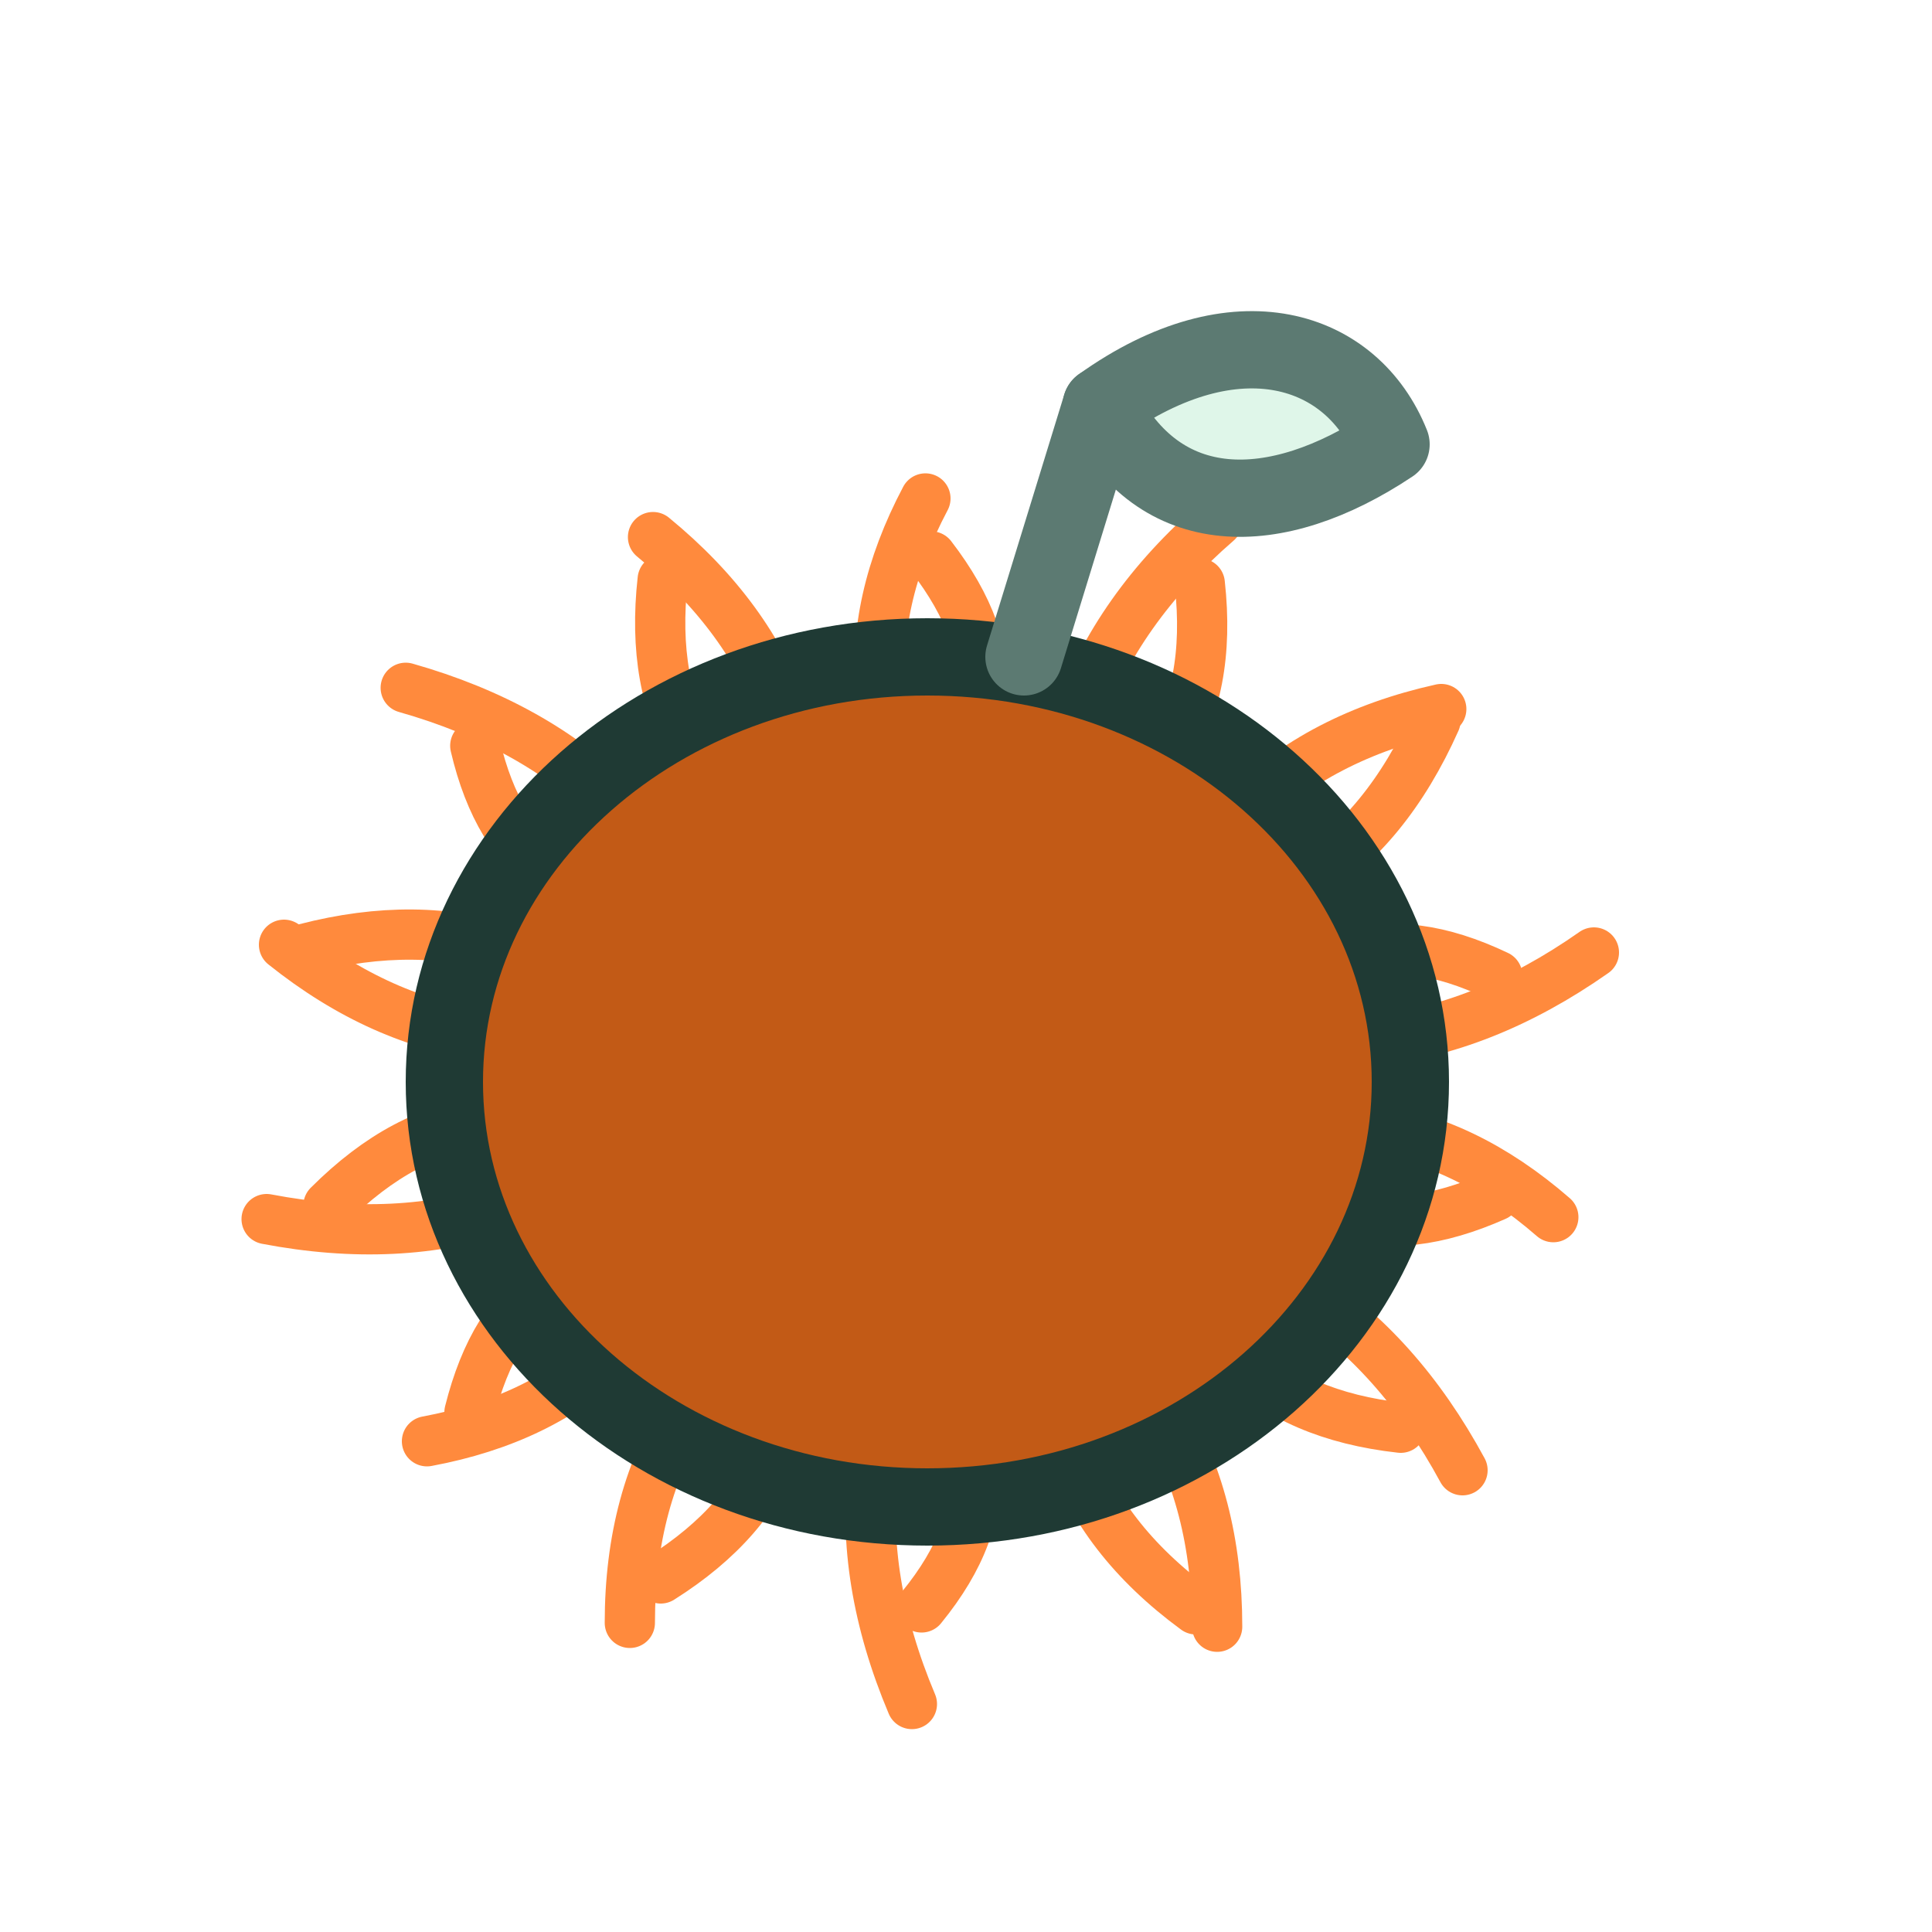
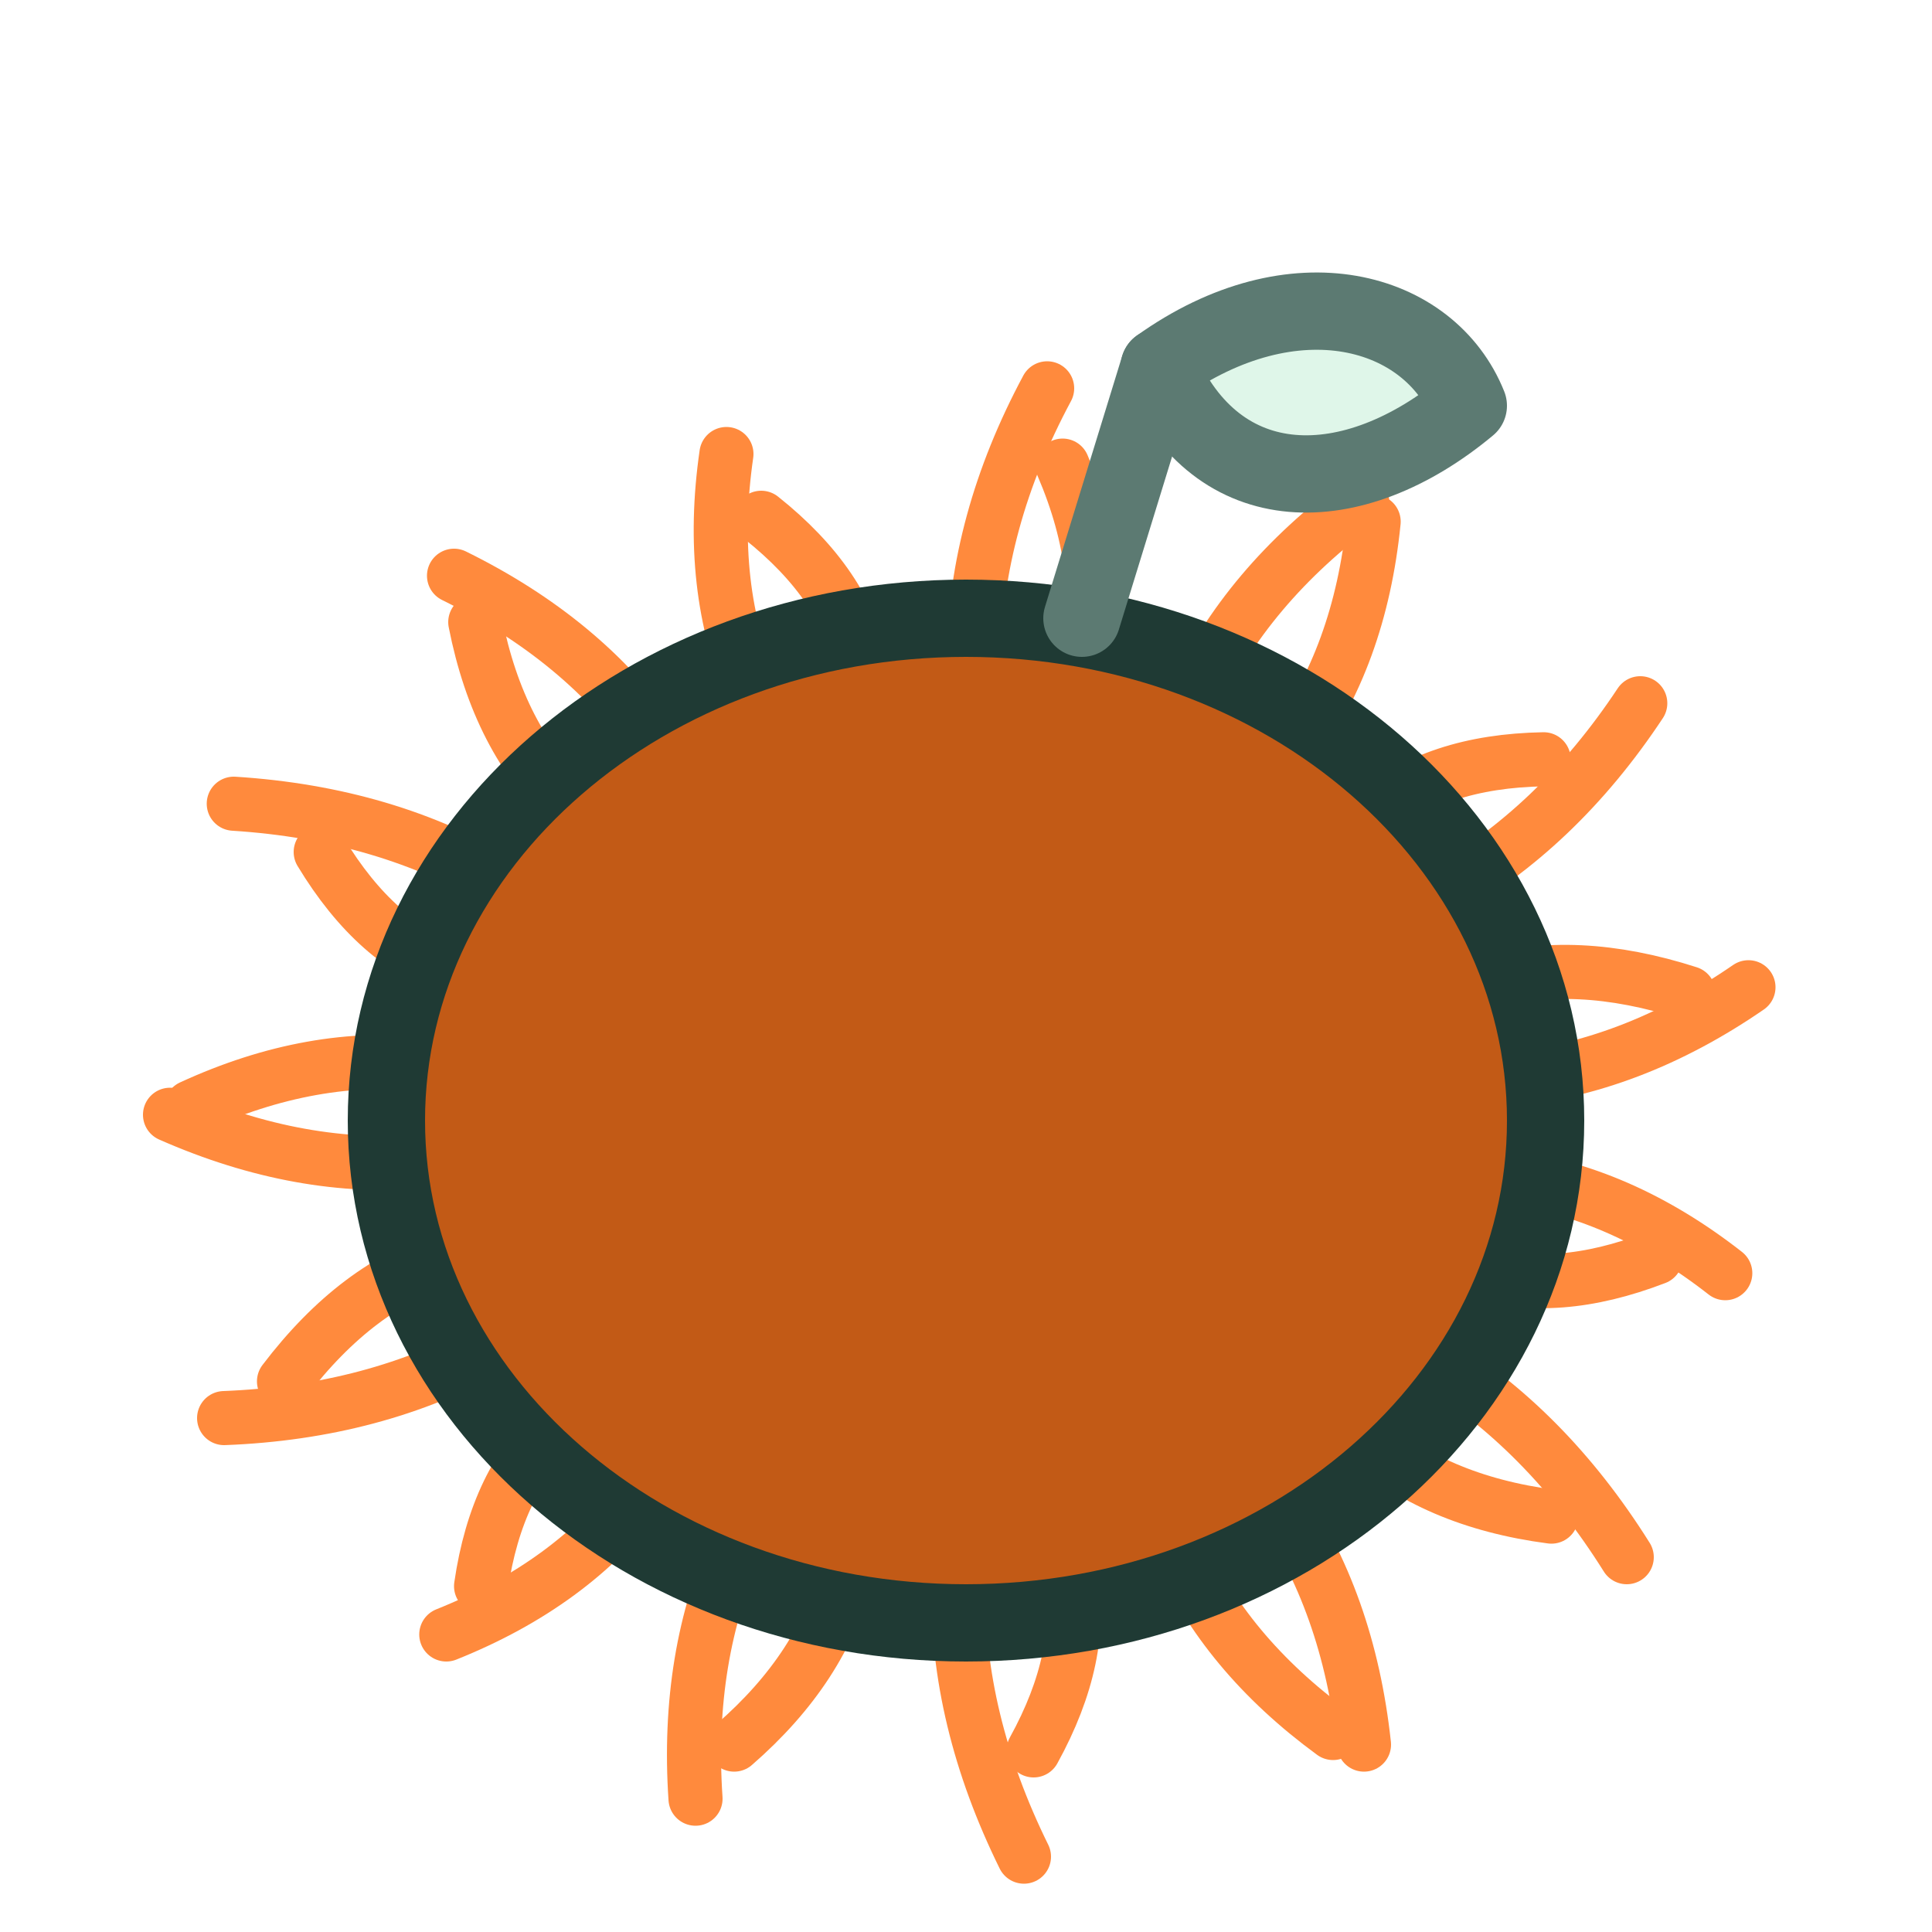
<svg xmlns="http://www.w3.org/2000/svg" viewBox="0 0 100 100" fill="none" stroke="#1F3A34" stroke-width="4" stroke-linecap="round" stroke-linejoin="round">
-   <g stroke="#FF8A3D" stroke-width="2.6">
-     <path d="M70.8 58.4Q75.8 59 80.4 63" />
-     <path d="M69.6 62.8Q72.9 63.9 77.4 61.9" />
-     <path d="M67.4 66.8Q72.4 70 75.7 76.1" />
-     <path d="M64.1 70.3Q67.1 73.3 72.5 73.9" />
-     <path d="M60.1 73Q63 77.7 63 84.2" />
-     <path d="M55.4 74.9Q57 79.7 61.9 83.3" />
-     <path d="M50.4 75.9Q50.8 79.4 47.7 83.2" />
-     <path d="M45.2 75.9Q44.5 81.8 47.2 88.2" />
-     <path d="M40.2 74.8Q38.8 78.8 34.2 81.7" />
-     <path d="M35.6 72.9Q32.6 77.5 32.6 84" />
-     <path d="M31.6 70Q28 73.5 22.1 74.6" />
-     <path d="M28.4 66.5Q25.5 68.3 24.3 73.1" />
-     <path d="M26.2 62.5Q20.6 64.4 13.8 63.1" />
-     <path d="M25.1 58.1Q20.9 58.5 17 62.4" />
-     <path d="M25.2 53.6Q19.7 52.9 14.7 48.9" />
-     <path d="M26.4 49.2Q21.6 47.6 15.8 49.1" />
-     <path d="M28.6 45.2Q25.7 43.3 24.6 38.6" />
-     <path d="M31.9 41.7Q27.7 37.5 21 35.6" />
-     <path d="M35.9 39Q33.7 35.4 34.3 30" />
-     <path d="M40.6 37.1Q38.8 31.9 33.8 27.8" />
-     <path d="M45.6 36.1Q45.1 31.1 47.9 25.8" />
-     <path d="M50.8 36.1Q51.2 32.7 48.2 28.8" />
-     <path d="M55.8 37.2Q57.8 31.5 63 27" />
-     <path d="M60.4 39.1Q62.7 35.6 62.1 30.2" />
-     <path d="M64.4 42Q68.3 38.1 74.6 36.7" />
-     <path d="M67.6 45.5Q71.8 42.9 74.3 37.3" />
-     <path d="M69.8 49.5Q73.1 48.4 77.5 50.5" />
-     <path d="M70.9 53.9Q76.8 53.3 82.5 49.3" />
+   <g stroke="#FF8A3D" stroke-width="2.8">
+     <path d="M77.8 60.9Q83.8 61.6 89.3 65.9" />
+     <path d="M76.5 65.8Q80.5 67.1 85.7 65.1" />
+     <path d="M74 70.3Q80 73.9 84.2 80.6" />
+     <path d="M70.5 74.3Q74.2 77.7 80.3 78.5" />
+     <path d="M66.1 77.6Q69.8 82.9 70.6 90.3" />
+     <path d="M61 80.1Q63.4 85.6 69 89.7" />
+     <path d="M55.4 81.5Q56.2 85.7 53.5 90.6" />
+     <path d="M49.6 82Q49.5 89 53 96.1" />
+     <path d="M43.8 81.4Q42.6 86.3 38 90.3" />
+     <path d="M38.2 79.8Q35.5 85.7 36 93.1" />
+     <path d="M33.2 77.2Q29.6 82 23.1 84.6" />
+     <path d="M28.9 73.8Q25.7 76.6 24.9 82.1" />
+     <path d="M25.5 69.7Q19.4 73.1 11.6 73.4" />
+     <path d="M23.2 65.1Q18.5 66.5 14.7 71.5" />
+     <path d="M22.1 60.1Q15.6 60.7 8.8 57.7" />
+     <path d="M22.2 55.1Q16.2 54.4 9.9 57.3" />
+     <path d="M23.5 50.2Q19.5 48.9 16.6 44.1" />
+     <path d="M26 45.7Q20 42.1 12.1 41.6" />
+     <path d="M29.5 41.7Q25.8 38.3 24.6 32.2" />
+     <path d="M33.9 38.4Q30.2 33.1 23.5 29.8" />
+     <path d="M39 35.9Q36.6 30.4 37.6 23.5" />
+     <path d="M44.6 34.5Q43.8 30.3 39.4 26.8" />
+     <path d="M50.4 34Q50.5 27 54.2 20.1" />
+     <path d="M56.2 34.6Q57.4 29.7 55 24.1" />
+     <path d="M61.8 36.2Q64.5 30.3 70.5 25.9" />
+     <path d="M66.8 38.8Q70.4 34 71.1 27" />
+     <path d="M71.1 42.2Q74.3 39.4 79.9 39.3" />
+     <path d="M74.5 46.3Q80.6 42.9 84.9 36.4" />
+     <path d="M76.8 50.9Q81.5 49.5 87.4 51.4" />
+     <path d="M77.9 55.9Q84.4 55.3 90.5 51.1" />
  </g>
-   <ellipse cx="48" cy="56" rx="25" ry="22" fill="#C25A16" />
-   <path d="M53 34 57 21" stroke="#5C7A72" />
-   <path d="M57 21c7-5 13-3 15 2-6 4-12 4-15-2Z" fill="#DFF6E9" stroke="#5C7A72" />
+   <ellipse cx="50" cy="58" rx="30" ry="26" fill="#C25A16" />
+   <path d="M56 32 60 19" stroke="#5C7A72" />
+   <path d="M60 19c7-5 14-3 16 2-6 5-13 5-16-2Z" fill="#DFF6E9" stroke="#5C7A72" />
</svg>
